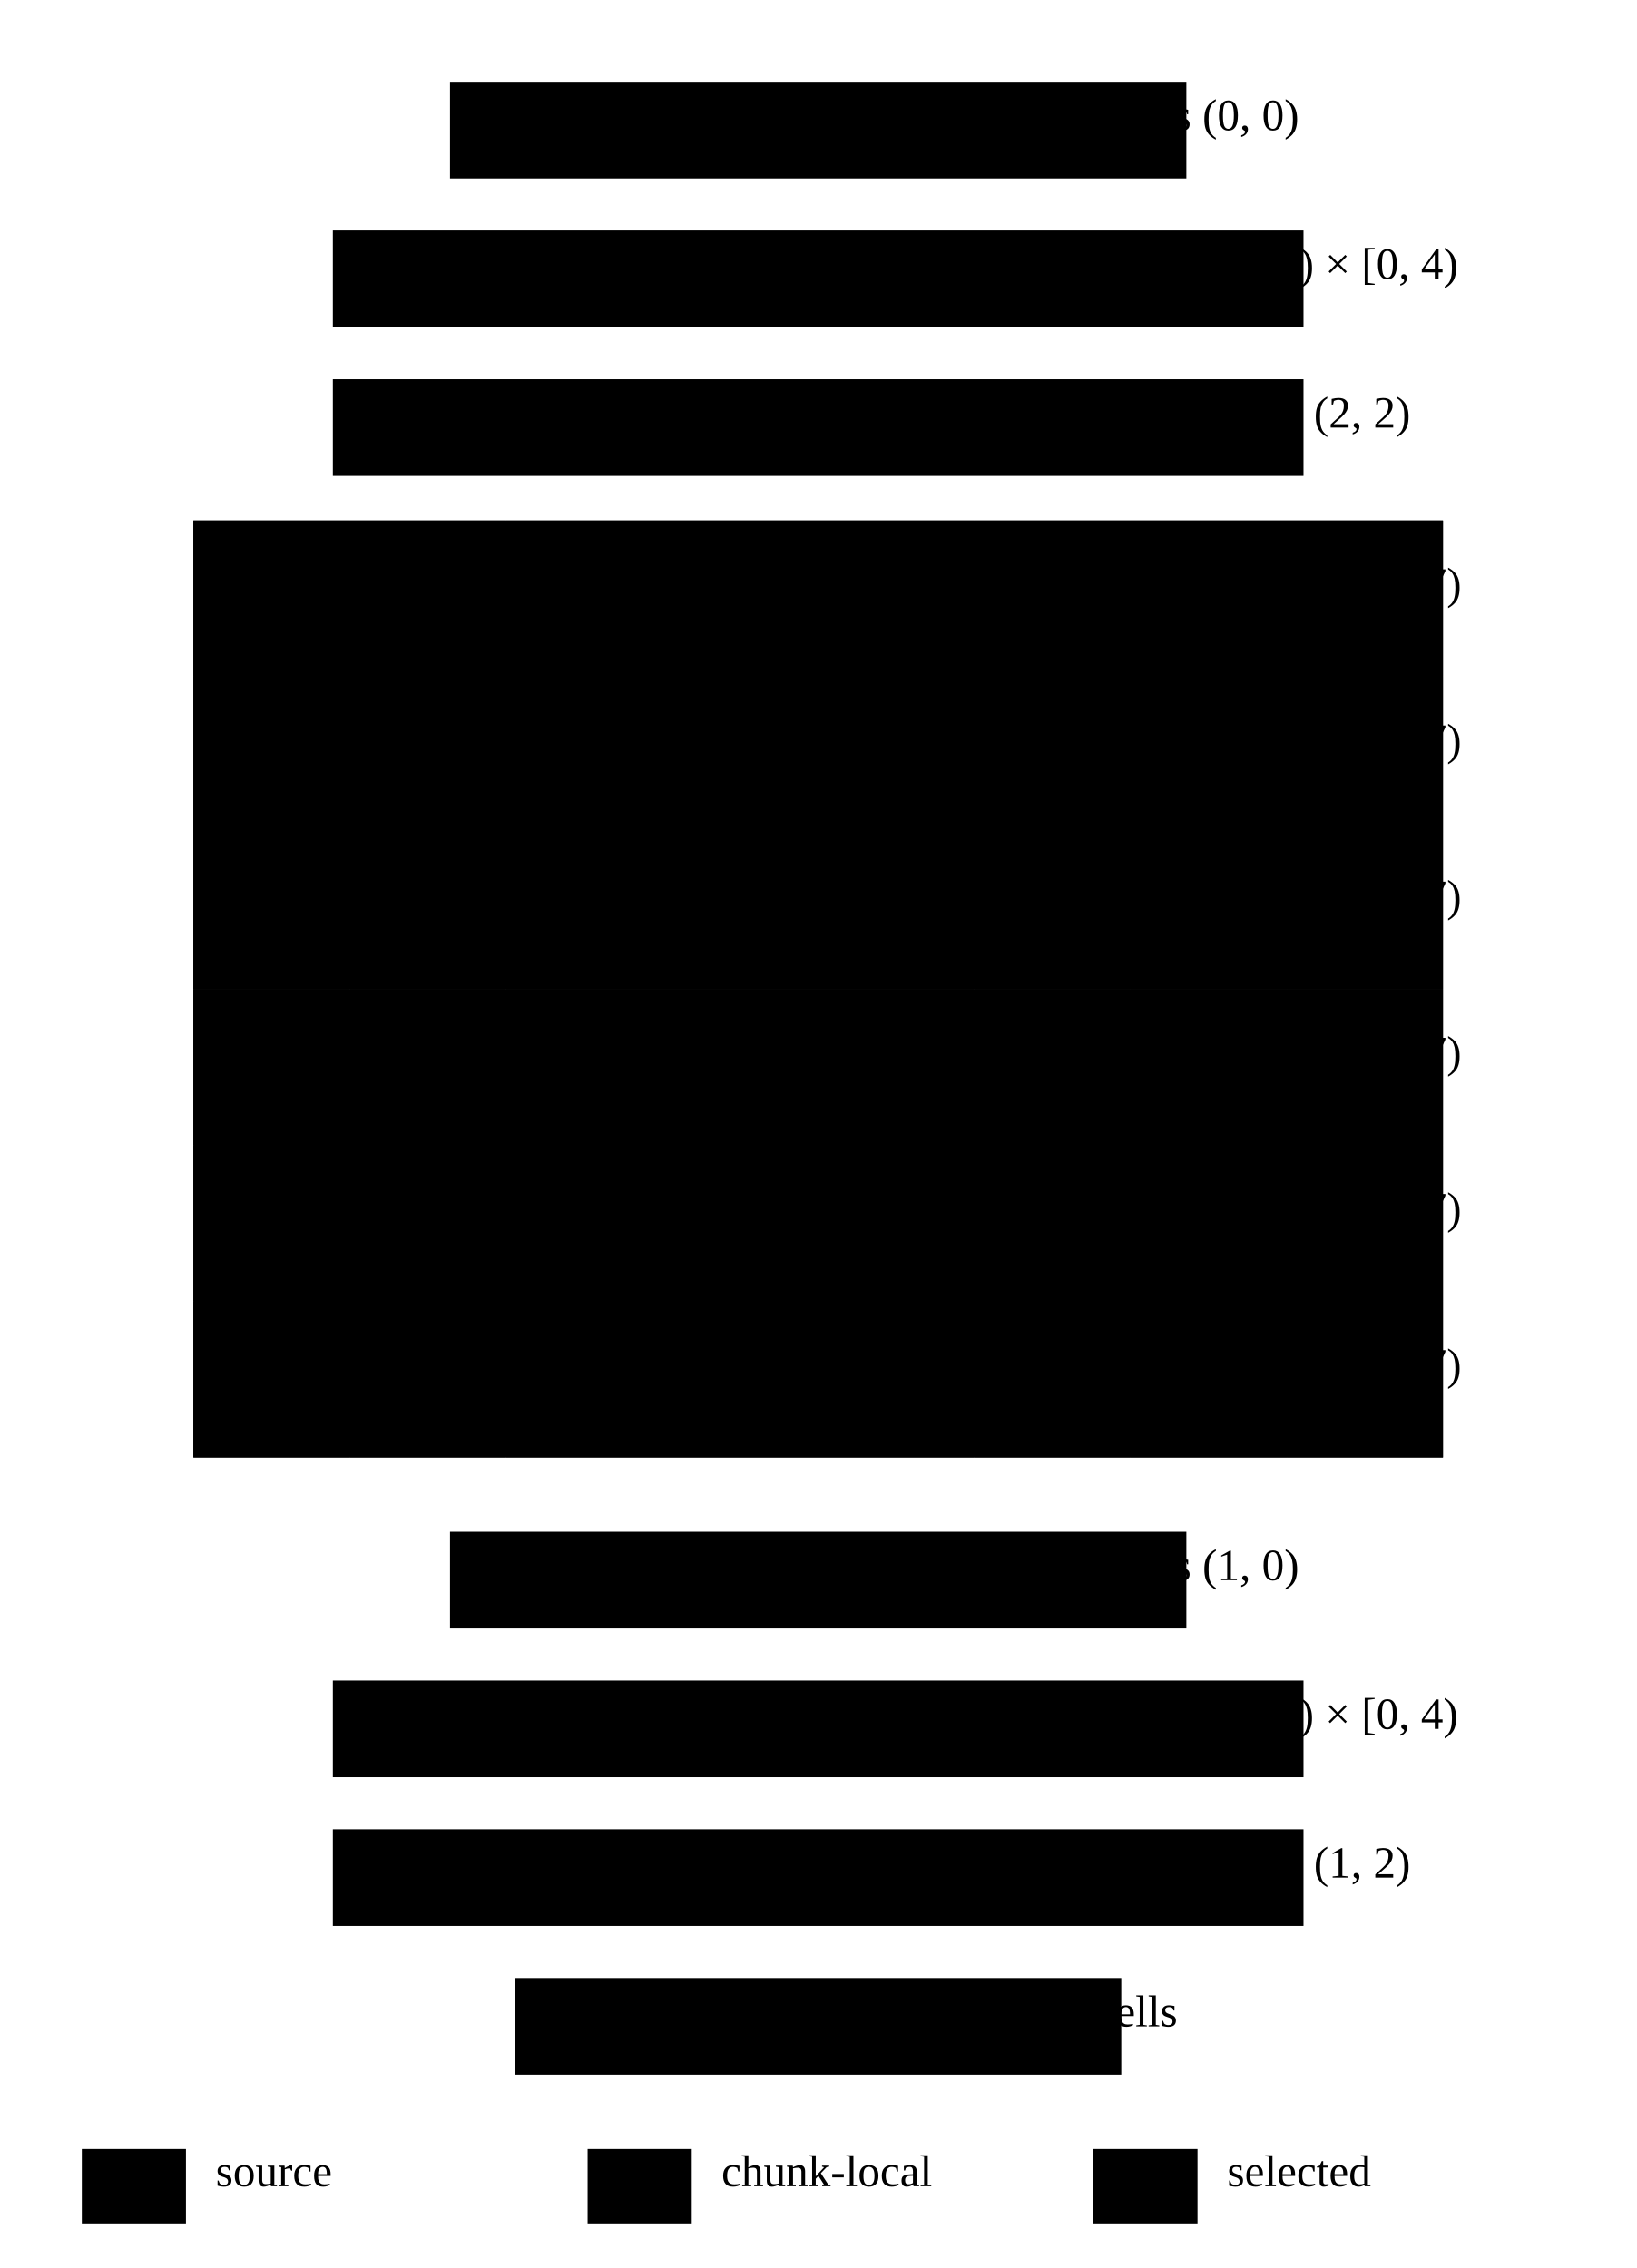
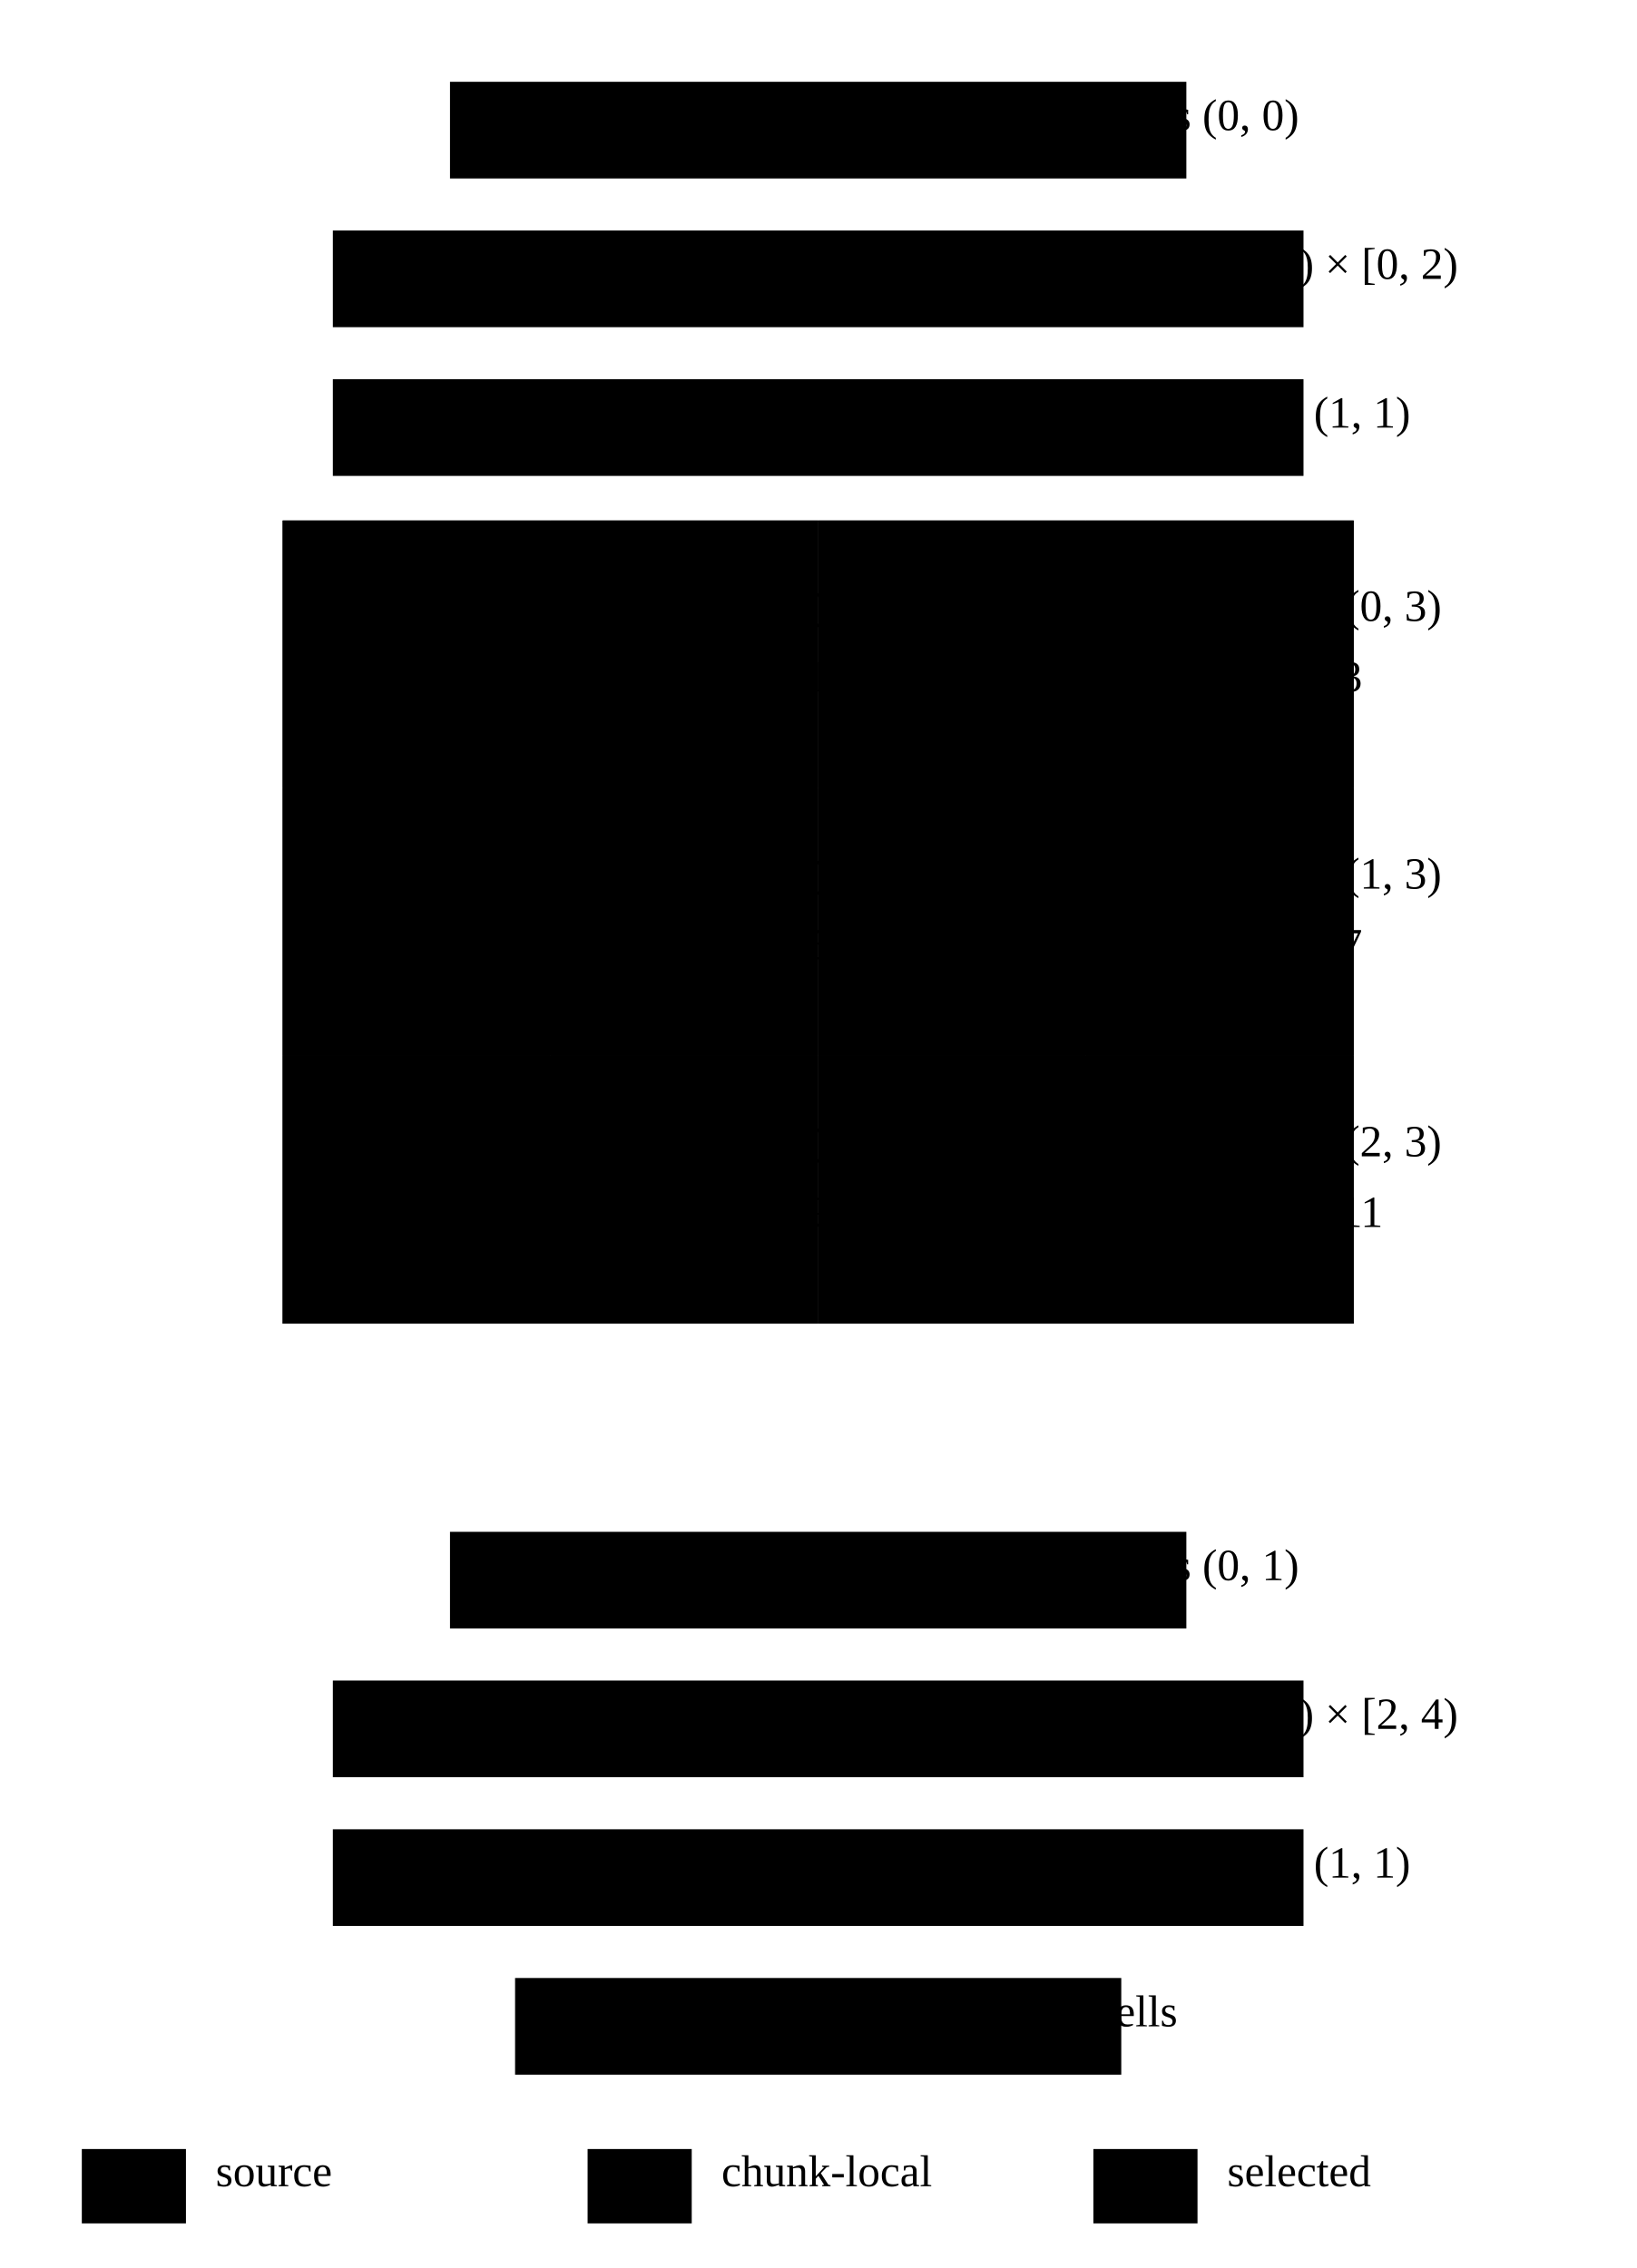
<svg xmlns="http://www.w3.org/2000/svg" aria-labelledby="chunk-overlay-title chunk-overlay-desc" class="zi-figure" role="img" viewBox="0 0 440 610">
  <defs>
    <marker id="chunk-overlay-arrowhead" markerHeight="7" markerWidth="7" orient="auto-start-reverse" refX="6" refY="3.5" viewBox="0 0 7 7">
      <path class="zi-arrowhead" d="M 0 0 L 7 3.5 L 0 7 z" />
    </marker>
  </defs>
  <g aria-label="source" class="zi-role-source" data-non-color-cue="source label + neutral single border" data-semantic-role="source" id="chunk-overlay-chunked-source">
-     <rect class="zi-grid-cell" height="42" width="42" x="52" y="140" />
-     <text aria-hidden="true" class="zi-unselected-coordinate-label" x="73.0" y="161.0">(0, 0)</text>
-     <rect class="zi-grid-cell" height="42" width="42" x="94" y="140" />
-     <text aria-hidden="true" class="zi-unselected-coordinate-label" x="115.0" y="161.0">(0, 1)</text>
-     <rect class="zi-grid-cell" height="42" width="42" x="136" y="140" />
-     <text aria-hidden="true" class="zi-unselected-coordinate-label" x="157.0" y="161.0">(0, 2)</text>
-     <rect class="zi-grid-cell" height="42" width="42" x="178" y="140" />
-     <text aria-hidden="true" class="zi-unselected-coordinate-label" x="199.0" y="161.0">(0, 3)</text>
-     <rect class="zi-grid-cell" height="42" width="42" x="220" y="140" />
-     <text aria-hidden="true" class="zi-unselected-coordinate-label" x="241.0" y="161.0">(0, 4)</text>
-     <rect class="zi-grid-cell" height="42" width="42" x="262" y="140" />
-     <text aria-hidden="true" class="zi-unselected-coordinate-label" x="283.0" y="161.0">(0, 5)</text>
-     <rect class="zi-grid-cell" height="42" width="42" x="304" y="140" />
-     <text aria-hidden="true" class="zi-unselected-coordinate-label" x="325.0" y="161.0">(0, 6)</text>
-     <rect class="zi-grid-cell" height="42" width="42" x="346" y="140" />
-     <text aria-hidden="true" class="zi-unselected-coordinate-label" x="367.0" y="161.0">(0, 7)</text>
-     <rect class="zi-grid-cell" height="42" width="42" x="52" y="182" />
-     <text aria-hidden="true" class="zi-unselected-coordinate-label" x="73.0" y="203.0">(1, 0)</text>
-     <rect class="zi-grid-cell" height="42" width="42" x="94" y="182" />
-     <text aria-hidden="true" class="zi-unselected-coordinate-label" x="115.0" y="203.0">(1, 1)</text>
-     <g aria-label="selected coordinate (1, 2)" class="zi-role-selected zi-selected-cell" data-non-color-cue="coordinate label + heavy outline" data-semantic-role="selected" id="chunk-overlay-chunked-source-selected-1-2">
-       <rect class="zi-grid-cell zi-role-selected" height="42" width="42" x="136" y="182" />
-       <text class="zi-selected-coordinate-label" x="157.0" y="203.0">(1, 2)</text>
+     <rect class="zi-grid-cell" height="72" width="72" x="76" y="140" />
+     <text aria-hidden="true" class="zi-cell-coordinate zi-unselected-coordinate-label" x="112.0" y="167.0">coord: (0, 0)</text>
+     <text class="zi-cell-value" x="112.0" y="186.0">value: 0</text>
+     <rect class="zi-grid-cell" height="72" width="72" x="148" y="140" />
+     <text aria-hidden="true" class="zi-cell-coordinate zi-unselected-coordinate-label" x="184.0" y="167.0">coord: (0, 1)</text>
+     <text class="zi-cell-value" x="184.0" y="186.0">value: 1</text>
+     <rect class="zi-grid-cell" height="72" width="72" x="220" y="140" />
+     <text aria-hidden="true" class="zi-cell-coordinate zi-unselected-coordinate-label" x="256.0" y="167.0">coord: (0, 2)</text>
+     <text class="zi-cell-value" x="256.0" y="186.0">value: 2</text>
+     <rect class="zi-grid-cell" height="72" width="72" x="292" y="140" />
+     <text aria-hidden="true" class="zi-cell-coordinate zi-unselected-coordinate-label" x="328.0" y="167.0">coord: (0, 3)</text>
+     <text class="zi-cell-value" x="328.0" y="186.0">value: 3</text>
+     <g aria-label="selected coordinate (1, 0), value 4" class="zi-role-selected zi-selected-cell" data-non-color-cue="coordinate label + heavy outline" data-semantic-role="selected" id="chunk-overlay-chunked-source-selected-1-0">
+       <rect class="zi-grid-cell zi-role-selected" height="72" width="72" x="76" y="212" />
+       <text class="zi-cell-coordinate zi-selected-coordinate-label" x="112.0" y="239.0">coord: (1, 0)</text>
+       <text class="zi-cell-value" x="112.0" y="258.0">value: 4</text>
    </g>
-     <rect class="zi-grid-cell" height="42" width="42" x="178" y="182" />
-     <text aria-hidden="true" class="zi-unselected-coordinate-label" x="199.0" y="203.0">(1, 3)</text>
-     <rect class="zi-grid-cell" height="42" width="42" x="220" y="182" />
-     <text aria-hidden="true" class="zi-unselected-coordinate-label" x="241.0" y="203.0">(1, 4)</text>
-     <rect class="zi-grid-cell" height="42" width="42" x="262" y="182" />
-     <text aria-hidden="true" class="zi-unselected-coordinate-label" x="283.0" y="203.0">(1, 5)</text>
-     <rect class="zi-grid-cell" height="42" width="42" x="304" y="182" />
-     <text aria-hidden="true" class="zi-unselected-coordinate-label" x="325.0" y="203.0">(1, 6)</text>
-     <rect class="zi-grid-cell" height="42" width="42" x="346" y="182" />
-     <text aria-hidden="true" class="zi-unselected-coordinate-label" x="367.0" y="203.0">(1, 7)</text>
-     <rect class="zi-grid-cell" height="42" width="42" x="52" y="224" />
-     <text aria-hidden="true" class="zi-unselected-coordinate-label" x="73.0" y="245.0">(2, 0)</text>
-     <rect class="zi-grid-cell" height="42" width="42" x="94" y="224" />
-     <text aria-hidden="true" class="zi-unselected-coordinate-label" x="115.0" y="245.0">(2, 1)</text>
-     <g aria-label="selected coordinate (2, 2)" class="zi-role-selected zi-selected-cell" data-non-color-cue="coordinate label + heavy outline" data-semantic-role="selected" id="chunk-overlay-chunked-source-selected-2-2">
-       <rect class="zi-grid-cell zi-role-selected" height="42" width="42" x="136" y="224" />
-       <text class="zi-selected-coordinate-label" x="157.0" y="245.0">(2, 2)</text>
+     <g aria-label="selected coordinate (1, 1), value 5" class="zi-role-selected zi-selected-cell" data-non-color-cue="coordinate label + heavy outline" data-semantic-role="selected" id="chunk-overlay-chunked-source-selected-1-1">
+       <rect class="zi-grid-cell zi-role-selected" height="72" width="72" x="148" y="212" />
+       <text class="zi-cell-coordinate zi-selected-coordinate-label" x="184.0" y="239.0">coord: (1, 1)</text>
+       <text class="zi-cell-value" x="184.0" y="258.0">value: 5</text>
    </g>
-     <rect class="zi-grid-cell" height="42" width="42" x="178" y="224" />
-     <text aria-hidden="true" class="zi-unselected-coordinate-label" x="199.0" y="245.0">(2, 3)</text>
-     <rect class="zi-grid-cell" height="42" width="42" x="220" y="224" />
-     <text aria-hidden="true" class="zi-unselected-coordinate-label" x="241.0" y="245.0">(2, 4)</text>
-     <rect class="zi-grid-cell" height="42" width="42" x="262" y="224" />
-     <text aria-hidden="true" class="zi-unselected-coordinate-label" x="283.0" y="245.0">(2, 5)</text>
-     <rect class="zi-grid-cell" height="42" width="42" x="304" y="224" />
-     <text aria-hidden="true" class="zi-unselected-coordinate-label" x="325.0" y="245.0">(2, 6)</text>
-     <rect class="zi-grid-cell" height="42" width="42" x="346" y="224" />
-     <text aria-hidden="true" class="zi-unselected-coordinate-label" x="367.0" y="245.0">(2, 7)</text>
-     <rect class="zi-grid-cell" height="42" width="42" x="52" y="266" />
-     <text aria-hidden="true" class="zi-unselected-coordinate-label" x="73.0" y="287.0">(3, 0)</text>
-     <rect class="zi-grid-cell" height="42" width="42" x="94" y="266" />
-     <text aria-hidden="true" class="zi-unselected-coordinate-label" x="115.0" y="287.0">(3, 1)</text>
-     <g aria-label="selected coordinate (3, 2)" class="zi-role-selected zi-selected-cell" data-non-color-cue="coordinate label + heavy outline" data-semantic-role="selected" id="chunk-overlay-chunked-source-selected-3-2">
-       <rect class="zi-grid-cell zi-role-selected" height="42" width="42" x="136" y="266" />
-       <text class="zi-selected-coordinate-label" x="157.0" y="287.0">(3, 2)</text>
+     <g aria-label="selected coordinate (1, 2), value 6" class="zi-role-selected zi-selected-cell" data-non-color-cue="coordinate label + heavy outline" data-semantic-role="selected" id="chunk-overlay-chunked-source-selected-1-2">
+       <rect class="zi-grid-cell zi-role-selected" height="72" width="72" x="220" y="212" />
+       <text class="zi-cell-coordinate zi-selected-coordinate-label" x="256.0" y="239.0">coord: (1, 2)</text>
+       <text class="zi-cell-value" x="256.0" y="258.0">value: 6</text>
    </g>
-     <rect class="zi-grid-cell" height="42" width="42" x="178" y="266" />
-     <text aria-hidden="true" class="zi-unselected-coordinate-label" x="199.0" y="287.0">(3, 3)</text>
-     <rect class="zi-grid-cell" height="42" width="42" x="220" y="266" />
-     <text aria-hidden="true" class="zi-unselected-coordinate-label" x="241.0" y="287.0">(3, 4)</text>
-     <rect class="zi-grid-cell" height="42" width="42" x="262" y="266" />
-     <text aria-hidden="true" class="zi-unselected-coordinate-label" x="283.0" y="287.0">(3, 5)</text>
-     <rect class="zi-grid-cell" height="42" width="42" x="304" y="266" />
-     <text aria-hidden="true" class="zi-unselected-coordinate-label" x="325.0" y="287.0">(3, 6)</text>
-     <rect class="zi-grid-cell" height="42" width="42" x="346" y="266" />
-     <text aria-hidden="true" class="zi-unselected-coordinate-label" x="367.0" y="287.0">(3, 7)</text>
-     <rect class="zi-grid-cell" height="42" width="42" x="52" y="308" />
-     <text aria-hidden="true" class="zi-unselected-coordinate-label" x="73.0" y="329.0">(4, 0)</text>
-     <rect class="zi-grid-cell" height="42" width="42" x="94" y="308" />
-     <text aria-hidden="true" class="zi-unselected-coordinate-label" x="115.0" y="329.0">(4, 1)</text>
-     <g aria-label="selected coordinate (4, 2)" class="zi-role-selected zi-selected-cell" data-non-color-cue="coordinate label + heavy outline" data-semantic-role="selected" id="chunk-overlay-chunked-source-selected-4-2">
-       <rect class="zi-grid-cell zi-role-selected" height="42" width="42" x="136" y="308" />
-       <text class="zi-selected-coordinate-label" x="157.0" y="329.0">(4, 2)</text>
+     <g aria-label="selected coordinate (1, 3), value 7" class="zi-role-selected zi-selected-cell" data-non-color-cue="coordinate label + heavy outline" data-semantic-role="selected" id="chunk-overlay-chunked-source-selected-1-3">
+       <rect class="zi-grid-cell zi-role-selected" height="72" width="72" x="292" y="212" />
+       <text class="zi-cell-coordinate zi-selected-coordinate-label" x="328.0" y="239.0">coord: (1, 3)</text>
+       <text class="zi-cell-value" x="328.0" y="258.0">value: 7</text>
    </g>
-     <rect class="zi-grid-cell" height="42" width="42" x="178" y="308" />
-     <text aria-hidden="true" class="zi-unselected-coordinate-label" x="199.0" y="329.0">(4, 3)</text>
-     <rect class="zi-grid-cell" height="42" width="42" x="220" y="308" />
-     <text aria-hidden="true" class="zi-unselected-coordinate-label" x="241.0" y="329.0">(4, 4)</text>
-     <rect class="zi-grid-cell" height="42" width="42" x="262" y="308" />
-     <text aria-hidden="true" class="zi-unselected-coordinate-label" x="283.0" y="329.0">(4, 5)</text>
-     <rect class="zi-grid-cell" height="42" width="42" x="304" y="308" />
-     <text aria-hidden="true" class="zi-unselected-coordinate-label" x="325.0" y="329.0">(4, 6)</text>
-     <rect class="zi-grid-cell" height="42" width="42" x="346" y="308" />
-     <text aria-hidden="true" class="zi-unselected-coordinate-label" x="367.0" y="329.0">(4, 7)</text>
-     <rect class="zi-grid-cell" height="42" width="42" x="52" y="350" />
-     <text aria-hidden="true" class="zi-unselected-coordinate-label" x="73.0" y="371.0">(5, 0)</text>
-     <rect class="zi-grid-cell" height="42" width="42" x="94" y="350" />
-     <text aria-hidden="true" class="zi-unselected-coordinate-label" x="115.0" y="371.0">(5, 1)</text>
-     <rect class="zi-grid-cell" height="42" width="42" x="136" y="350" />
-     <text aria-hidden="true" class="zi-unselected-coordinate-label" x="157.0" y="371.0">(5, 2)</text>
-     <rect class="zi-grid-cell" height="42" width="42" x="178" y="350" />
-     <text aria-hidden="true" class="zi-unselected-coordinate-label" x="199.0" y="371.0">(5, 3)</text>
-     <rect class="zi-grid-cell" height="42" width="42" x="220" y="350" />
-     <text aria-hidden="true" class="zi-unselected-coordinate-label" x="241.0" y="371.0">(5, 4)</text>
-     <rect class="zi-grid-cell" height="42" width="42" x="262" y="350" />
-     <text aria-hidden="true" class="zi-unselected-coordinate-label" x="283.0" y="371.0">(5, 5)</text>
-     <rect class="zi-grid-cell" height="42" width="42" x="304" y="350" />
-     <text aria-hidden="true" class="zi-unselected-coordinate-label" x="325.0" y="371.0">(5, 6)</text>
-     <rect class="zi-grid-cell" height="42" width="42" x="346" y="350" />
-     <text aria-hidden="true" class="zi-unselected-coordinate-label" x="367.0" y="371.0">(5, 7)</text>
-     <rect class="zi-chunk-boundary" height="126" width="168" x="52" y="140" />
-     <rect class="zi-chunk-boundary" height="126" width="168" x="220" y="140" />
-     <rect class="zi-chunk-boundary" height="126" width="168" x="52" y="266" />
-     <rect class="zi-chunk-boundary" height="126" width="168" x="220" y="266" />
+     <rect class="zi-grid-cell" height="72" width="72" x="76" y="284" />
+     <text aria-hidden="true" class="zi-cell-coordinate zi-unselected-coordinate-label" x="112.0" y="311.0">coord: (2, 0)</text>
+     <text class="zi-cell-value" x="112.0" y="330.0">value: 8</text>
+     <rect class="zi-grid-cell" height="72" width="72" x="148" y="284" />
+     <text aria-hidden="true" class="zi-cell-coordinate zi-unselected-coordinate-label" x="184.0" y="311.0">coord: (2, 1)</text>
+     <text class="zi-cell-value" x="184.0" y="330.0">value: 9</text>
+     <rect class="zi-grid-cell" height="72" width="72" x="220" y="284" />
+     <text aria-hidden="true" class="zi-cell-coordinate zi-unselected-coordinate-label" x="256.0" y="311.0">coord: (2, 2)</text>
+     <text class="zi-cell-value" x="256.0" y="330.0">value: 10</text>
+     <rect class="zi-grid-cell" height="72" width="72" x="292" y="284" />
+     <text aria-hidden="true" class="zi-cell-coordinate zi-unselected-coordinate-label" x="328.0" y="311.0">coord: (2, 3)</text>
+     <text class="zi-cell-value" x="328.0" y="330.0">value: 11</text>
+     <rect class="zi-chunk-boundary" height="144" width="144" x="76" y="140" />
+     <rect class="zi-chunk-boundary" height="144" width="144" x="220" y="140" />
+     <rect class="zi-chunk-boundary" height="72" width="144" x="76" y="284" />
+     <rect class="zi-chunk-boundary" height="72" width="144" x="220" y="284" />
  </g>
  <g aria-label="source" class="zi-role-source" data-non-color-cue="source label + neutral single border" data-semantic-role="source" id="chunk-overlay-chunk-zero-coords">
    <rect height="26" width="198" x="121.0" y="22" />
    <text x="220" y="35">global chunk_coords (0, 0)</text>
  </g>
  <g aria-label="source" class="zi-role-source" data-non-color-cue="source label + neutral single border" data-semantic-role="source" id="chunk-overlay-chunk-zero-domain">
    <rect height="26" width="261" x="89.5" y="62" />
-     <text x="220" y="75">global chunk_domain [0, 3) × [0, 4)</text>
+     <text x="220" y="75">global chunk_domain [0, 2) × [0, 2)</text>
  </g>
  <g aria-label="chunk-local" class="zi-role-chunk-local" data-non-color-cue="chunk-local label + dashed border" data-semantic-role="chunk-local" id="chunk-overlay-chunk-zero-local">
    <rect height="26" width="261" x="89.5" y="102" />
-     <text x="220" y="115">chunk-local selected (1, 2), (2, 2)</text>
+     <text x="220" y="115">chunk-local selected (1, 0), (1, 1)</text>
  </g>
  <g aria-label="source" class="zi-role-source" data-non-color-cue="source label + neutral single border" data-semantic-role="source" id="chunk-overlay-chunk-one-coords">
    <rect height="26" width="198" x="121.0" y="412" />
-     <text x="220" y="425">global chunk_coords (1, 0)</text>
+     <text x="220" y="425">global chunk_coords (0, 1)</text>
  </g>
  <g aria-label="source" class="zi-role-source" data-non-color-cue="source label + neutral single border" data-semantic-role="source" id="chunk-overlay-chunk-one-domain">
    <rect height="26" width="261" x="89.5" y="452" />
-     <text x="220" y="465">global chunk_domain [3, 6) × [0, 4)</text>
+     <text x="220" y="465">global chunk_domain [0, 2) × [2, 4)</text>
  </g>
  <g aria-label="chunk-local" class="zi-role-chunk-local" data-non-color-cue="chunk-local label + dashed border" data-semantic-role="chunk-local" id="chunk-overlay-chunk-one-local">
    <rect height="26" width="261" x="89.5" y="492" />
-     <text x="220" y="505">chunk-local selected (0, 2), (1, 2)</text>
+     <text x="220" y="505">chunk-local selected (1, 0), (1, 1)</text>
  </g>
  <g aria-label="selected" class="zi-role-selected" data-non-color-cue="coordinate label + heavy outline" data-semantic-role="selected" id="chunk-overlay-selection-label">
    <rect height="26" width="163" x="138.5" y="532" />
    <text x="220" y="545">selected global cells</text>
  </g>
  <g aria-label="Visible semantic role legend" class="zi-legend" id="chunk-overlay-legend">
    <g aria-label="source" class="zi-role-source" data-non-color-cue="source label + neutral single border" data-semantic-role="source" id="chunk-overlay-legend-source">
      <rect class="zi-cue-swatch" height="20" width="28" x="22" y="578" />
      <text aria-label="source" class="zi-role-label" data-non-color-cue="source label + neutral single border" data-semantic-role="source" x="58" y="588">source</text>
    </g>
    <g aria-label="chunk-local" class="zi-role-chunk-local" data-non-color-cue="chunk-local label + dashed border" data-semantic-role="chunk-local" id="chunk-overlay-legend-chunk-local">
      <rect class="zi-cue-swatch" height="20" width="28" x="158" y="578" />
      <text aria-label="chunk-local" class="zi-role-label" data-non-color-cue="chunk-local label + dashed border" data-semantic-role="chunk-local" x="194" y="588">chunk-local</text>
    </g>
    <g aria-label="selected" class="zi-role-selected" data-non-color-cue="coordinate label + heavy outline" data-semantic-role="selected" id="chunk-overlay-legend-selected">
      <rect class="zi-cue-swatch" height="20" width="28" x="294" y="578" />
      <text aria-label="selected" class="zi-role-label" data-non-color-cue="coordinate label + heavy outline" data-semantic-role="selected" x="330" y="588">selected</text>
    </g>
  </g>
</svg>
